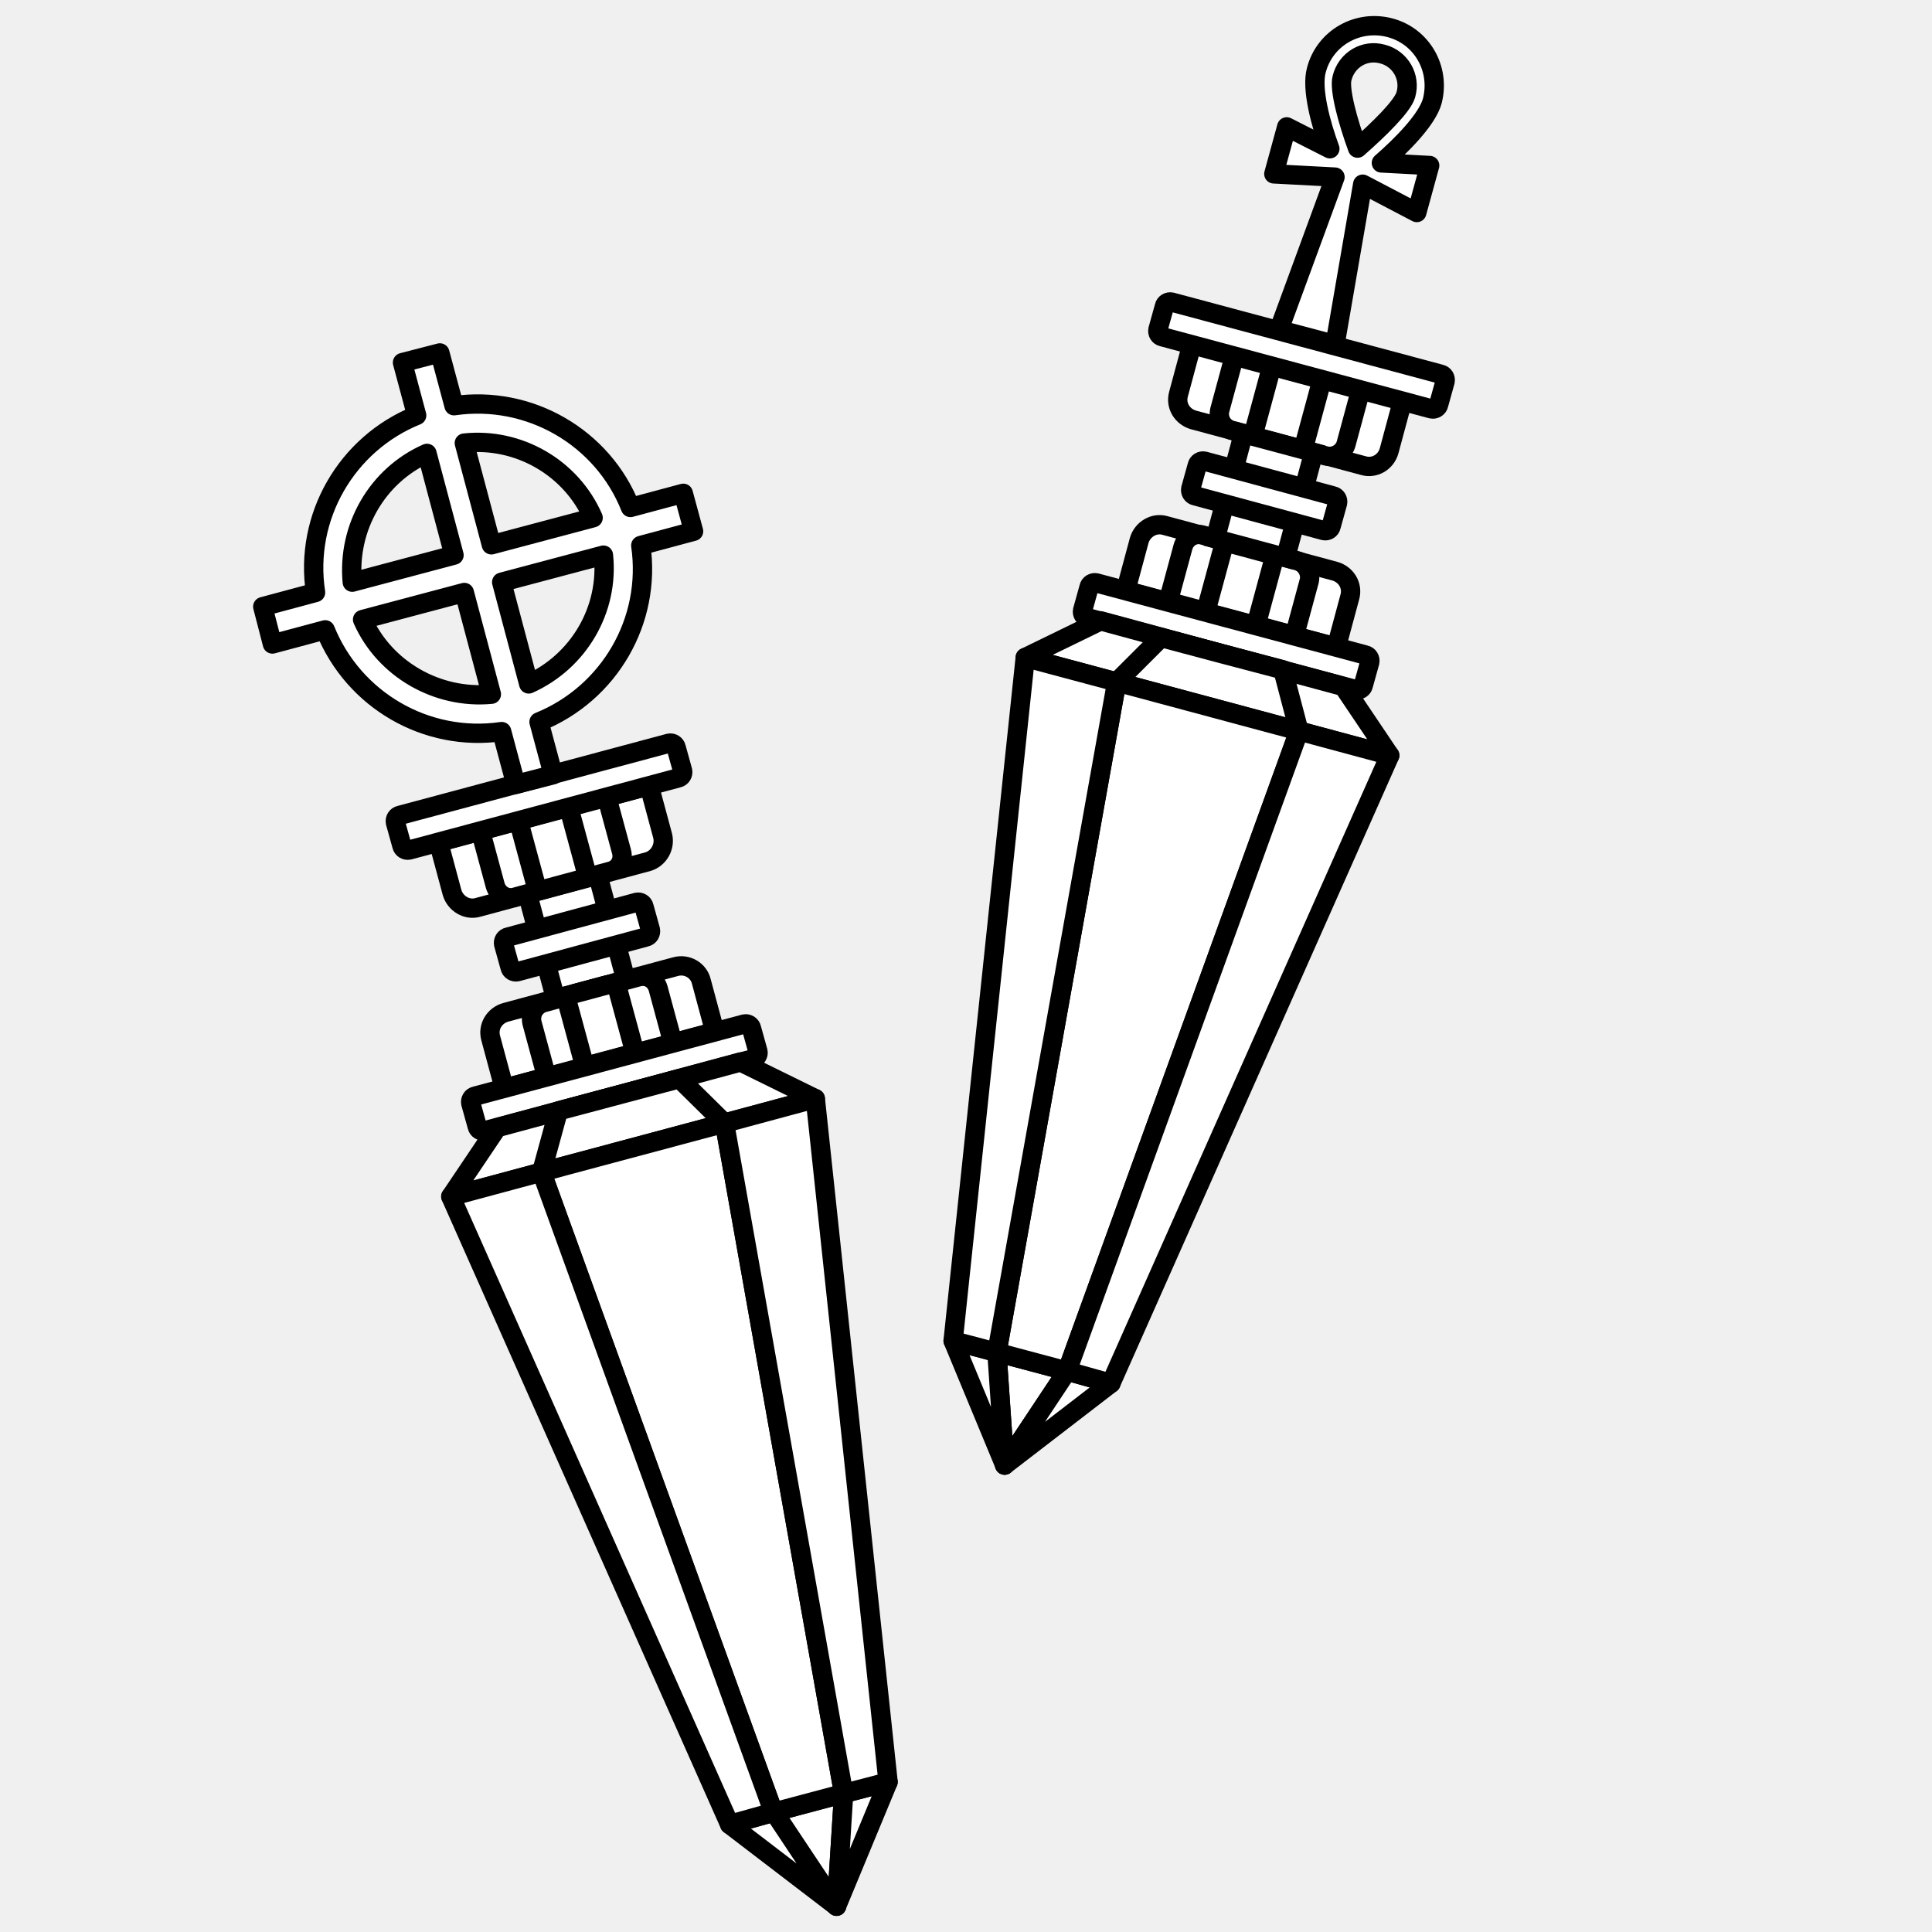
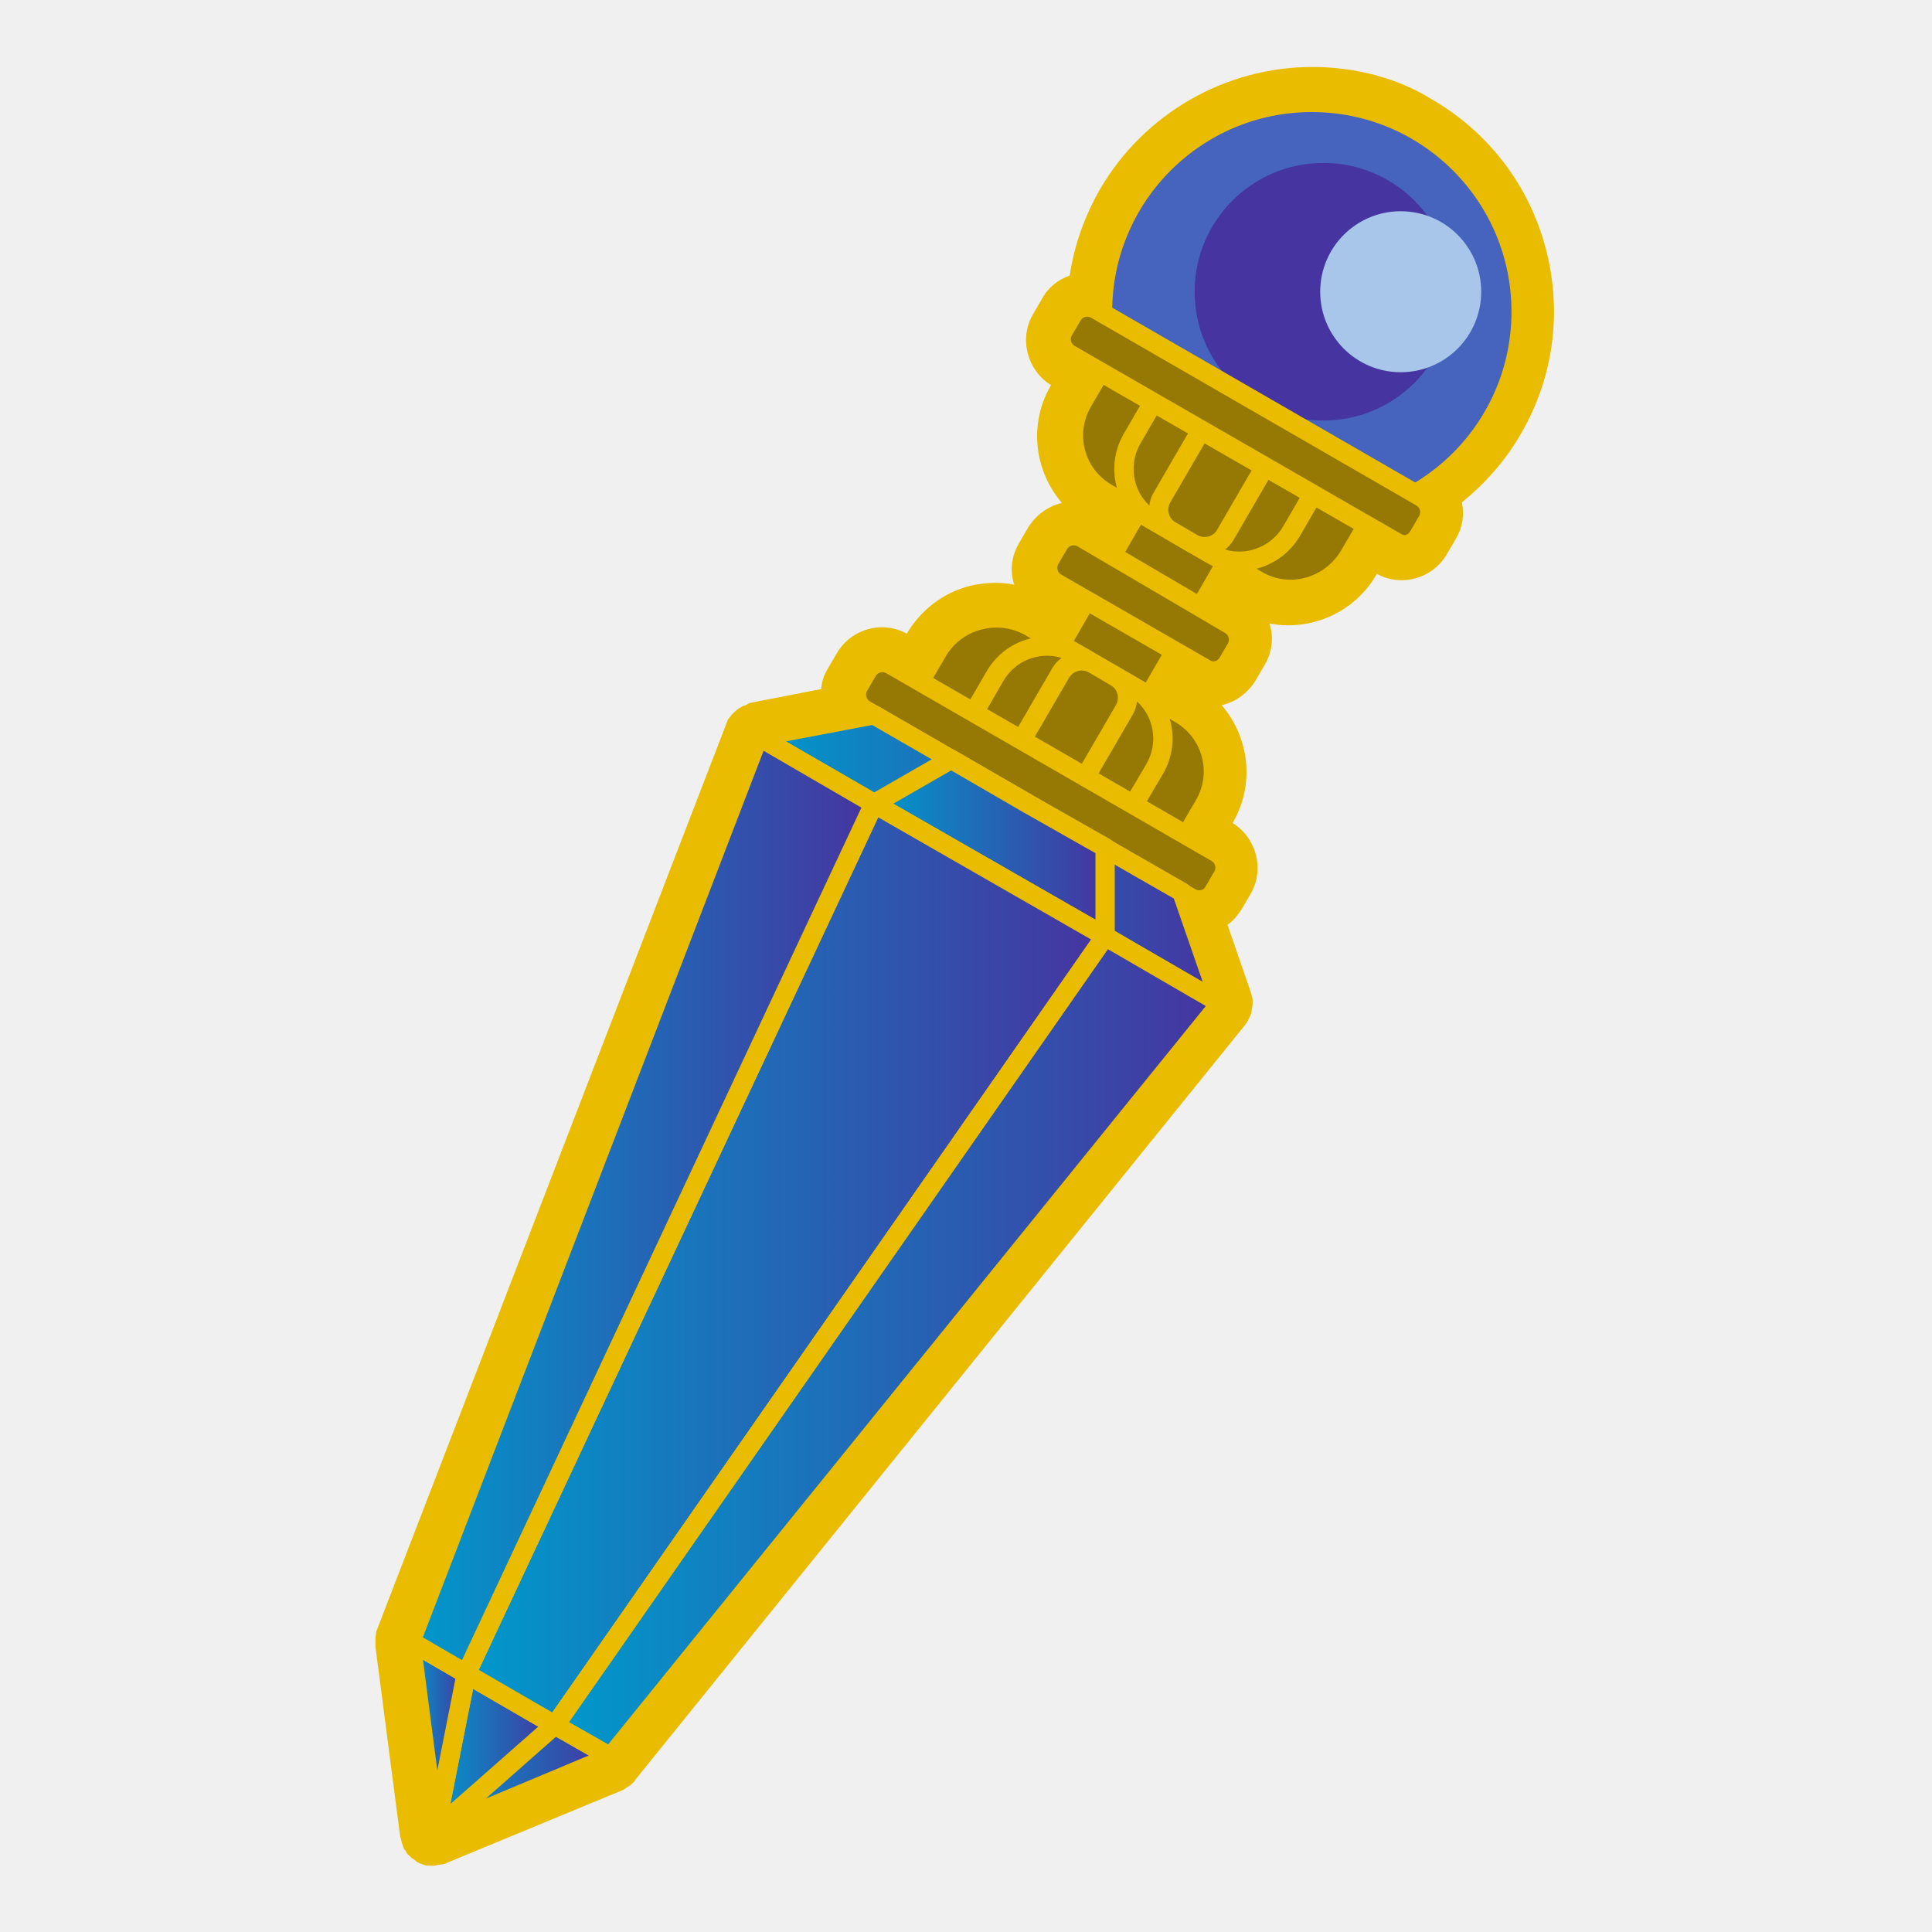
<svg xmlns="http://www.w3.org/2000/svg" version="1.1" id="레이어_1" x="0px" y="0px" viewBox="0 0 300 300" style="enable-background:new 0 0 300 300;" xml:space="preserve">
  <style type="text/css">
- 	.st0{fill:#FFFFFF;stroke:#000000;stroke-width:3;stroke-miterlimit:10;}
- 	.st1{fill:#FFFFFF;stroke:#000000;stroke-width:3;stroke-linecap:round;stroke-linejoin:round;stroke-miterlimit:10;}
+ 	.st0{fill:#E9BC00;}
+ 	.st1{fill:#4664BE;stroke:#E9BC00;stroke-width:3;stroke-miterlimit:10;}
+ 	.st2{fill:#4634A0;}
+ 	.st3{fill:#A8C6EA;}
+ 	.st4{fill:#967905;stroke:#E9BC00;stroke-width:3;stroke-miterlimit:10;}
+ 	.st5{fill:#967905;stroke:#E9BC00;stroke-width:3;stroke-miterlimit:10;}
+ 	.st6{fill:url(#SVGID_1_);stroke:#E9BC00;stroke-width:3;stroke-linecap:round;stroke-linejoin:round;stroke-miterlimit:10;}
+ 	
+ 		.st7{fill:url(#SVGID_00000106829359700340011140000018441240258667549346_);stroke:#E9BC00;stroke-width:3;stroke-linecap:round;stroke-linejoin:round;stroke-miterlimit:10;}
+ 	
+ 		.st8{fill:url(#SVGID_00000025415534337852226080000014436043085527746495_);stroke:#E9BC00;stroke-width:3;stroke-linecap:round;stroke-linejoin:round;stroke-miterlimit:10;}
+ 	
+ 		.st9{fill:url(#SVGID_00000130624088458593074270000002474556689639769772_);stroke:#E9BC00;stroke-width:3;stroke-linecap:round;stroke-linejoin:round;stroke-miterlimit:10;}
+ 	
+ 		.st10{fill:url(#SVGID_00000039817812151875627510000003417832017475109285_);stroke:#E9BC00;stroke-width:3;stroke-linecap:round;stroke-linejoin:round;stroke-miterlimit:10;}
+ 	
+ 		.st11{fill:url(#SVGID_00000140710137608205584820000015122894420058421164_);stroke:#E9BC00;stroke-width:3;stroke-linecap:round;stroke-linejoin:round;stroke-miterlimit:10;}
+ 	
+ 		.st12{fill:url(#SVGID_00000075865667125196636650000013597084077157809831_);stroke:#E9BC00;stroke-width:3;stroke-linecap:round;stroke-linejoin:round;stroke-miterlimit:10;}
+ 	
+ 		.st13{fill:url(#SVGID_00000079477329639037436960000011768866246866695822_);stroke:#E9BC00;stroke-width:3;stroke-linecap:round;stroke-linejoin:round;stroke-miterlimit:10;}
</style>
  <g>
-     <rect x="83.9" y="137" transform="matrix(0.9659 -0.2588 0.2588 0.9659 -34.6012 28.1329)" class="st0" width="11.3" height="16.9" />
+     <path class="st0" d="M67.2,287.6L67.2,287.6c-0.2,0-0.4-0.1-0.5-0.1h-0.2l-0.6-0.3l-0.3-0.2l-0.1-0.1l-0.2-0.1l-0.1-0.1   c-0.1-0.1-0.2-0.2-0.2-0.2c-0.1-0.1-0.1-0.1-0.2-0.2s-0.2-0.2-0.2-0.3l-0.1-0.2v-0.1c-0.1-0.2-0.1-0.3-0.2-0.5v-0.1l-0.1-0.1   l-3.9-29.8V255c0-0.1,0-0.2,0-0.3c0-0.2,0-0.4,0.1-0.6V254l0.1-0.3L114.6,113c0,0,0.1-0.3,0.2-0.3c0.1-0.2,0.2-0.4,0.4-0.5v-0.1   l0.1-0.1c0.2-0.2,0.5-0.4,0.7-0.6h0.1l0.1-0.1c0.1-0.1,0.2-0.1,0.3-0.2c0.1,0,0.2-0.1,0.3-0.1c0.1,0,0.1,0,0.2-0.1l12.4-2.4   c-0.2-1.3,0.1-2.6,0.8-3.8l1.4-2.4c0.8-1.4,2.1-2.4,3.7-2.8c0.5-0.1,1.1-0.2,1.6-0.2c1.1,0,2.1,0.3,3,0.8l1.6,0.9l1-1.7   c1.9-3.2,4.9-5.5,8.4-6.5c1.2-0.3,2.4-0.5,3.6-0.5c2.4,0,4.8,0.6,6.9,1.9l1.7,1l0.5-0.8l-1.6-0.9c-1.4-0.8-2.4-2.1-2.8-3.7   c-0.4-1.6-0.2-3.2,0.6-4.6l1.4-2.4c1.1-1.9,3.1-3.1,5.3-3.1c1.1,0,2.1,0.3,3,0.8l1.6,0.9l0.5-0.8l-1.7-1c-6.6-3.8-8.9-12.4-5.1-19   l1-1.7l-1.6-0.9c-2.9-1.7-3.9-5.4-2.2-8.3l1.4-2.4c0.8-1.4,2.1-2.4,3.7-2.8c0.2-0.1,0.5-0.1,0.7-0.1c0.5-4.9,2.1-9.6,4.6-14   c6.4-11.1,18.4-18,31.2-18c6.3,0,12.5,1.7,17.9,4.8C230,22,236,29.7,238.5,39s1.2,19-3.6,27.3c-2.5,4.3-5.8,8-9.8,11   c0.1,0.2,0.2,0.5,0.2,0.7c0.4,1.6,0.2,3.2-0.6,4.6l-1.4,2.4c-0.8,1.4-2.1,2.4-3.7,2.8c-0.5,0.1-1.1,0.2-1.6,0.2   c-1.1,0-2.1-0.3-3-0.8l-1.6-0.9l-1,1.7c-2.5,4.3-7.1,7-12.1,7c-2.4,0-4.8-0.6-6.9-1.9l-1.7-1l-0.5,0.8l1.6,0.9   c1.4,0.8,2.4,2.1,2.8,3.7c0.4,1.6,0.2,3.2-0.6,4.6l-1.4,2.4c-1.1,1.9-3.1,3.1-5.3,3.1c-1.1,0-2.1-0.3-3-0.8l-1.6-0.9l-0.5,0.8   l1.7,1c6.6,3.8,8.9,12.4,5.1,19l-1,1.7l1.6,0.9c2.9,1.7,3.9,5.4,2.2,8.3l-1.4,2.4c-0.7,1.2-1.7,2-2.9,2.6l4.2,12.1v0.1   c0,0.1,0,0.1,0.1,0.2c0,0.1,0,0.3,0,0.4c0,0,0,0.1,0,0.2c0,0.3,0,0.6-0.1,0.9v0.1l-0.1,0.1c-0.1,0.2-0.2,0.4-0.3,0.6   c0,0.1-0.1,0.1-0.1,0.2c-0.1,0.1-0.1,0.2-0.2,0.2L97.5,275c-0.1,0.1-0.2,0.3-0.4,0.4l-0.1,0.1l-0.1,0.1c-0.2,0.1-0.3,0.2-0.5,0.3   h-0.1l-27.6,11.5l-0.2,0.1h-0.1c-0.3,0.1-0.6,0.1-0.9,0.1H67.2z" />
+     <path class="st0" d="M203.8,14.4c5.8,0,11.6,1.5,16.9,4.5c7.9,4.5,13.5,11.9,15.8,20.6c2.4,8.8,1.1,17.9-3.4,25.8   c-2.7,4.8-6.5,8.6-10.8,11.4c0.5,0.5,0.8,1.1,1,1.8c0.3,1.1,0.1,2.2-0.4,3.1l-1.4,2.4c-0.5,0.9-1.4,1.6-2.5,1.9   c-0.4,0.1-0.7,0.1-1.1,0.1c-0.7,0-1.4-0.2-2-0.6l-3.3-1.9l-2,3.5c-2.2,3.8-6.2,6-10.3,6c-2,0-4.1-0.5-5.9-1.6l0,0l-3.5-2l-2.5,4.3   l3.3,1.9c2,1.1,2.6,3.6,1.5,5.6l-1.4,2.4c-0.8,1.3-2.1,2.1-3.6,2.1c-0.7,0-1.4-0.2-2-0.5l-3.3-1.9l-2.5,4.3l3.5,2   c5.7,3.3,7.6,10.6,4.4,16.3l-2,3.5l3.3,1.9c2,1.1,2.6,3.6,1.5,5.6l-1.4,2.4c-0.8,1.3-2.1,2.1-3.6,2.1c-0.1,0-0.1,0-0.2,0l4.9,14.1   c0,0,0,0,0,0.1s0,0.1,0,0.2c0,0.1,0,0.1,0,0.2v0.1c0,0.1,0,0.3,0,0.4c0,0,0,0,0,0.1s-0.1,0.2-0.1,0.3c0,0,0,0.1-0.1,0.1   c0,0,0,0.1-0.1,0.1L96,273.8c-0.1,0.1-0.1,0.1-0.2,0.2l0,0c-0.1,0.1-0.2,0.1-0.3,0.2l0,0l-27.2,11.3l0,0l0,0l0,0   c-0.2,0.1-0.3,0.1-0.5,0.1l0,0l0,0l0,0c0,0,0,0-0.1,0c0,0,0,0-0.1,0s-0.2,0-0.3,0h-0.1l0,0h-0.1H67l0,0c0,0,0,0-0.1,0   s-0.1-0.1-0.2-0.1l0,0c0,0,0,0-0.1-0.1l-0.1-0.1l-0.1-0.1l0,0v-0.1c0-0.1-0.1-0.2-0.1-0.2c0-0.1,0-0.1,0-0.2l0,0l0,0l0,0l-3.8-29.2   v-0.1c0-0.1,0-0.1,0-0.2c0-0.1,0-0.2,0.1-0.4v-0.1l54.1-140.5v-0.1c0,0,0-0.1,0.1-0.1c0.1-0.1,0.1-0.2,0.2-0.3c0,0,0,0,0-0.1   c0.1-0.1,0.2-0.2,0.3-0.2h0.1c0.1,0,0.1-0.1,0.2-0.1c0,0,0.1,0,0.2,0c0,0,0,0,0.1,0l14.6-2.8c-0.8-1.3-0.9-2.9-0.1-4.3l1.4-2.4   c0.5-0.9,1.4-1.6,2.5-1.9c0.4-0.1,0.7-0.1,1.1-0.1c0.7,0,1.4,0.2,2,0.6l3.3,1.9l2-3.5c1.6-2.8,4.2-4.7,7.2-5.5   c1-0.3,2.1-0.4,3.1-0.4c2.1,0,4.1,0.5,5.9,1.6l3.5,2l2.5-4.3l-3.3-1.9c-0.9-0.5-1.6-1.4-1.9-2.5c-0.3-1.1-0.1-2.2,0.4-3.1l1.4-2.4   c0.8-1.3,2.1-2.1,3.6-2.1c0.7,0,1.4,0.2,2,0.5l3.3,1.9l2.5-4.3l-3.5-2c-5.7-3.3-7.6-10.6-4.4-16.3l2-3.5l-3.3-1.9   c-2-1.1-2.6-3.6-1.5-5.6l1.4-2.4c0.5-0.9,1.4-1.6,2.5-1.9c0.3-0.1,0.7-0.1,1-0.1s0.7,0,1,0.1c0.3-5.1,1.7-10.3,4.5-15   C180.6,20.5,192,14.4,203.8,14.4 M203.8,10.4c-13.6,0-26.2,7.3-33,19c-2.4,4.2-4,8.7-4.7,13.4c-1.8,0.6-3.4,1.9-4.3,3.6l-1.4,2.4   c-2.2,3.8-0.9,8.7,2.8,11l0,0c-3.5,6-2.6,13.3,1.7,18.3c-2.2,0.5-4.1,1.9-5.3,3.9l-1.4,2.4c-1.1,1.9-1.4,4.1-0.8,6.1   c0,0.1,0.1,0.2,0.1,0.3c-0.9-0.2-1.9-0.3-2.9-0.3c-1.4,0-2.8,0.2-4.1,0.5c-4.1,1.1-7.5,3.7-9.7,7.4l0,0c-1.2-0.7-2.6-1-3.9-1   c-0.7,0-1.4,0.1-2.1,0.3c-2.1,0.6-3.8,1.9-4.9,3.8l-1.4,2.4c-0.6,1-0.9,2-1,3.1l-10.8,2.1l-0.4,0.1l-0.1,0.1c-0.1,0-0.1,0-0.2,0.1   c-0.2,0.1-0.4,0.2-0.6,0.2c-0.1,0.1-0.2,0.1-0.3,0.2c-0.4,0.2-0.8,0.5-1.2,0.9l-0.2,0.2l-0.1,0.1c-0.2,0.3-0.4,0.5-0.6,0.8   c0,0.1-0.1,0.2-0.1,0.3c-0.1,0.1-0.1,0.3-0.2,0.5L58.6,252.9l-0.2,0.5v0.3c-0.1,0.3-0.1,0.6-0.1,0.9c0,0.1,0,0.3,0,0.4   c0,0.2,0,0.4,0,0.7l3.8,29.2l0,0l0,0l0.1,0.5l0.1,0.3v0.1c0.1,0.2,0.1,0.5,0.3,0.9c0,0,0,0,0,0.1c0.1,0.1,0.1,0.3,0.2,0.4   c0.2,0.2,0.3,0.4,0.4,0.6c0.1,0.1,0.1,0.2,0.2,0.2c0.1,0.1,0.2,0.2,0.3,0.3l0.2,0.2l0.2,0.1l0.1,0.1c0.1,0.1,0.3,0.2,0.4,0.3   l0.3,0.2l0.2,0.1c0.1,0,0.1,0.1,0.2,0.1h0.1l0,0c0.1,0.1,0.3,0.1,0.5,0.2c0.3,0.1,0.5,0.1,0.7,0.1c0.1,0,0.3,0,0.4,0s0.2,0,0.2,0   c0.4,0,0.9-0.1,1.3-0.2h0.2l0.4-0.1l0,0c0.1,0,0.1,0,0.2-0.1L96.6,278l0.4-0.2l0.1-0.1c0.3-0.2,0.5-0.3,0.8-0.5l0.2-0.2l0.1-0.1   c0.2-0.1,0.3-0.3,0.5-0.6l94.6-117.1c0.1-0.2,0.2-0.3,0.3-0.4c0-0.1,0.1-0.1,0.1-0.2c0.2-0.3,0.3-0.6,0.5-1c0-0.1,0.1-0.2,0.1-0.4   c0.1-0.5,0.2-1,0.2-1.4c0-0.1,0-0.2,0-0.4s0-0.4-0.1-0.6c0-0.2-0.1-0.3-0.1-0.4c0-0.1-0.1-0.2-0.1-0.4l-3.6-10.4   c0.9-0.6,1.6-1.5,2.2-2.4l1.4-2.4c2.2-3.8,0.9-8.7-2.8-11l0,0c3.5-6,2.6-13.3-1.7-18.3c2.2-0.5,4.1-1.9,5.3-3.9l1.4-2.4   c1.1-1.9,1.4-4.1,0.8-6.1c0-0.1-0.1-0.2-0.1-0.3c0.9,0.2,1.9,0.3,2.9,0.3c5.7,0,11-3,13.8-8l0,0c1.2,0.7,2.6,1,3.9,1   c0.7,0,1.4-0.1,2.1-0.3c2.1-0.6,3.8-1.9,4.9-3.8l1.4-2.4c1-1.7,1.3-3.6,0.9-5.6c3.7-3,6.8-6.5,9.2-10.7c5.1-8.8,6.4-19,3.8-28.8   c-2.6-9.8-8.9-18-17.7-23.1C217,12.1,210.4,10.4,203.8,10.4L203.8,10.4z" />
+   </g>
+   <g>
+     <circle class="st1" cx="203.7" cy="48.4" r="32.5" />
+     <circle class="st2" cx="205.5" cy="45.3" r="20" />
+     <circle class="st3" cx="217.5" cy="45.3" r="12.5" />
+     <rect x="165.6" y="85.8" transform="matrix(0.5 -0.866 0.866 0.5 7.5691 200.6298)" class="st4" width="23.9" height="15.9" />
    <g>
      <g>
-         <path class="st0" d="M100.6,133.8l-26.4,7.1c-1.7,0.5-3.5-0.6-4-2.3l-2.1-7.8l32.7-8.8l2.1,7.8     C103.3,131.5,102.3,133.3,100.6,133.8z" />
+         <path class="st5" d="M195.2,90.1l-23.3-13.5c-5-2.9-6.7-9.2-3.8-14.2l2.8-4.8l41.4,23.9l-2.8,4.8C206.5,91.3,200.1,93,195.2,90.1     z" />
      </g>
      <g>
-         <path class="st0" d="M94.7,135.3l-14.7,4c-1.3,0.4-2.7-0.4-3.1-1.8l-2.3-8.5l19.6-5.3l2.3,8.5C96.9,133.6,96.1,135,94.7,135.3z" />
+         <path class="st5" d="M187.8,85.9l-8.6-5c-4.5-2.6-6-8.3-3.4-12.8l3.3-5.7l24.8,14.3l-3.3,5.7C198,86.9,192.3,88.5,187.8,85.9z" />
      </g>
      <g>
-         <path class="st0" d="M90,136.6l-5.2,1.4c-0.7,0.2-1.5-0.2-1.7-1l-2.6-9.6l7.8-2.1l2.6,9.6C91.1,135.7,90.7,136.4,90,136.6z" />
+         <path class="st5" d="M185.2,84.4l-3.4-2c-1.8-1-2.4-3.3-1.4-5.1l6.1-10.5l9.9,5.7L190.3,83C189.3,84.8,187,85.4,185.2,84.4z" />
      </g>
    </g>
    <g>
      <g>
-         <path class="st0" d="M104.9,150.1l-26.4,7.1c-1.7,0.5-2.8,2.2-2.3,4l2.1,7.8l32.7-8.8l-2.1-7.8     C108.5,150.7,106.7,149.6,104.9,150.1z" />
+         <path class="st5" d="M159.9,97.3l23.3,13.5c5,2.9,6.7,9.2,3.8,14.2l-2.8,4.8l-41.4-23.9l2.8-4.8     C148.5,96.2,154.9,94.5,159.9,97.3z" />
      </g>
      <g>
-         <path class="st0" d="M99.1,151.7l-14.7,4c-1.3,0.4-2.1,1.7-1.8,3.1l2.3,8.5l19.6-5.3l-2.3-8.5     C101.8,152.1,100.5,151.3,99.1,151.7z" />
+         <path class="st5" d="M167.3,101.6l8.6,5c4.5,2.6,6,8.3,3.4,12.8L176,125l-24.8-14.3l3.3-5.7C157.1,100.5,162.8,99,167.3,101.6z" />
      </g>
      <g>
-         <path class="st0" d="M94.4,152.9l-5.2,1.4c-0.7,0.2-1.1,0.9-1,1.7l2.6,9.6l7.8-2.1l-2.6-9.6C95.8,153.2,95.1,152.8,94.4,152.9z" />
+         <path class="st5" d="M169.8,103.1l3.4,2c1.8,1,2.4,3.3,1.4,5.1l-6.1,10.5l-9.9-5.7l6.1-10.5C165.8,102.7,168,102.1,169.8,103.1z" />
      </g>
    </g>
-     <path class="st0" d="M105.3,120.8L63.5,132c-0.5,0.1-1-0.2-1.1-0.7l-1-3.6c-0.1-0.5,0.2-1,0.7-1.1l41.8-11.2c0.5-0.1,1,0.2,1.1,0.7   l1,3.6C106.1,120.2,105.8,120.7,105.3,120.8z" />
-     <path class="st0" d="M100.3,145.5l-20,5.4c-0.5,0.1-1-0.2-1.1-0.7l-1-3.6c-0.1-0.5,0.2-1,0.7-1.1l20-5.4c0.5-0.1,1,0.2,1.1,0.7   l1,3.6C101.1,144.9,100.8,145.4,100.3,145.5z" />
-     <path class="st0" d="M117,164.4l-41.8,11.2c-0.5,0.1-1-0.2-1.1-0.7l-1-3.6c-0.1-0.5,0.2-1,0.7-1.1l41.8-11.2c0.5-0.1,1,0.2,1.1,0.7   l1,3.6C117.8,163.7,117.5,164.3,117,164.4z" />
+     <path class="st5" d="M216.8,84.2L166.1,55c-1.2-0.7-1.7-2.3-1-3.6l1.4-2.4c0.7-1.2,2.3-1.7,3.6-1l50.6,29.2c1.2,0.7,1.7,2.3,1,3.6   l-1.4,2.4C219.6,84.5,218,85,216.8,84.2z" />
+     <path class="st5" d="M187.1,103.8L164,90.5c-1.2-0.7-1.7-2.3-1-3.6l1.4-2.4c0.7-1.2,2.3-1.7,3.6-1L191,97c1.2,0.7,1.7,2.3,1,3.6   l-1.4,2.4C189.9,104.1,188.3,104.6,187.1,103.8z" />
+     <path class="st5" d="M184.9,139.4l-50.6-29.2c-1.2-0.7-1.7-2.3-1-3.6l1.4-2.4c0.7-1.2,2.3-1.7,3.6-1l50.6,29.2   c1.2,0.7,1.7,2.3,1,3.6l-1.4,2.4C187.8,139.7,186.2,140.1,184.9,139.4z" />
    <g>
-       <polygon class="st1" points="70,185.8 77.2,175.1 96.1,170 115,164.9 126.6,170.6   " />
-       <polygon class="st1" points="84.1,182 86.7,172.5 96.1,170 105.5,167.5 112.5,174.4   " />
-       <polygon class="st1" points="129.9,296 131,278.5 120.1,281.4   " />
-       <polygon class="st1" points="129.9,296 120.2,281.4 113.3,283.3   " />
-       <polygon class="st1" points="129.9,296 131,278.5 137.9,276.7   " />
-       <polygon class="st1" points="112.5,174.4 131,278.5 120.1,281.4 84.1,182   " />
-       <polygon class="st1" points="70,185.8 113.3,283.3 120.1,281.4 84.1,182   " />
-       <polygon class="st1" points="126.6,170.6 137.9,276.7 131,278.5 112.5,174.4   " />
+       <linearGradient id="SVGID_1_" gradientUnits="userSpaceOnUse" x1="117.8" y1="166.6" x2="189.421" y2="166.6" gradientTransform="matrix(1 0 0 -1 0 300)">
+         <stop offset="0" style="stop-color:#0099CC" />
+         <stop offset="0.999" style="stop-color:#4634A0" />
+       </linearGradient>
+       <polygon class="st6" points="117.8,114.4 135.7,111 159.6,124.8 183.5,138.5 189.5,155.8   " />
+       <linearGradient id="SVGID_00000140708813250094497610000006165554462866874768_" gradientUnits="userSpaceOnUse" x1="135.744" y1="168.35" x2="171.555" y2="168.35" gradientTransform="matrix(1 0 0 -1 0 300)">
+         <stop offset="0" style="stop-color:#0099CC" />
+         <stop offset="0.999" style="stop-color:#4634A0" />
+       </linearGradient>
+       <polygon style="fill:url(#SVGID_00000140708813250094497610000006165554462866874768_);stroke:#E9BC00;stroke-width:3;stroke-linecap:round;stroke-linejoin:round;stroke-miterlimit:10;" points="    135.7,124.8 147.7,117.9 159.6,124.8 171.6,131.6 171.6,145.4   " />
+       <linearGradient id="SVGID_00000000214380181821516120000012233618762094083491_" gradientUnits="userSpaceOnUse" x1="67.6" y1="27.95" x2="86.2" y2="27.95" gradientTransform="matrix(1 0 0 -1 0 300)">
+         <stop offset="0" style="stop-color:#0099CC" />
+         <stop offset="0.999" style="stop-color:#4634A0" />
+       </linearGradient>
+       <polygon style="fill:url(#SVGID_00000000214380181821516120000012233618762094083491_);stroke:#E9BC00;stroke-width:3;stroke-linecap:round;stroke-linejoin:round;stroke-miterlimit:10;" points="    67.6,284.2 86.2,267.9 72.4,259.9   " />
+       <linearGradient id="SVGID_00000034806265204763922330000009602686280646160306_" gradientUnits="userSpaceOnUse" x1="63.765" y1="30.45" x2="72.443" y2="30.45" gradientTransform="matrix(1 0 0 -1 0 300)">
+         <stop offset="0" style="stop-color:#0099CC" />
+         <stop offset="0.999" style="stop-color:#4634A0" />
+       </linearGradient>
+       <polygon style="fill:url(#SVGID_00000034806265204763922330000009602686280646160306_);stroke:#E9BC00;stroke-width:3;stroke-linecap:round;stroke-linejoin:round;stroke-miterlimit:10;" points="    67.6,284.2 72.4,259.9 63.8,254.9   " />
+       <linearGradient id="SVGID_00000062150535991744546560000017044617827642869912_" gradientUnits="userSpaceOnUse" x1="67.6" y1="24" x2="94.834" y2="24" gradientTransform="matrix(1 0 0 -1 0 300)">
+         <stop offset="0" style="stop-color:#0099CC" />
+         <stop offset="0.999" style="stop-color:#4634A0" />
+       </linearGradient>
+       <polygon style="fill:url(#SVGID_00000062150535991744546560000017044617827642869912_);stroke:#E9BC00;stroke-width:3;stroke-linecap:round;stroke-linejoin:round;stroke-miterlimit:10;" points="    67.6,284.2 86.2,267.8 94.8,272.8   " />
+       <linearGradient id="SVGID_00000056396500444485678280000007293701996062257574_" gradientUnits="userSpaceOnUse" x1="72.4" y1="103.65" x2="171.6" y2="103.65" gradientTransform="matrix(1 0 0 -1 0 300)">
+         <stop offset="0" style="stop-color:#0099CC" />
+         <stop offset="0.999" style="stop-color:#4634A0" />
+       </linearGradient>
+       <polygon style="fill:url(#SVGID_00000056396500444485678280000007293701996062257574_);stroke:#E9BC00;stroke-width:3;stroke-linecap:round;stroke-linejoin:round;stroke-miterlimit:10;" points="    171.6,145.4 86.2,267.9 72.4,259.9 135.7,124.8   " />
+       <linearGradient id="SVGID_00000078003523625721136660000003952239285618469767_" gradientUnits="userSpaceOnUse" x1="63.8" y1="112.85" x2="135.779" y2="112.85" gradientTransform="matrix(1 0 0 -1 0 300)">
+         <stop offset="0" style="stop-color:#0099CC" />
+         <stop offset="0.999" style="stop-color:#4634A0" />
+       </linearGradient>
+       <polygon style="fill:url(#SVGID_00000078003523625721136660000003952239285618469767_);stroke:#E9BC00;stroke-width:3;stroke-linecap:round;stroke-linejoin:round;stroke-miterlimit:10;" points="    117.8,114.4 63.8,254.9 72.4,259.9 135.7,124.8   " />
+       <linearGradient id="SVGID_00000088118240325394964600000014653080717459812496_" gradientUnits="userSpaceOnUse" x1="86.2" y1="90.9" x2="189.5" y2="90.9" gradientTransform="matrix(1 0 0 -1 0 300)">
+         <stop offset="0" style="stop-color:#0099CC" />
+         <stop offset="0.999" style="stop-color:#4634A0" />
+       </linearGradient>
+       <polygon style="fill:url(#SVGID_00000088118240325394964600000014653080717459812496_);stroke:#E9BC00;stroke-width:3;stroke-linecap:round;stroke-linejoin:round;stroke-miterlimit:10;" points="    189.5,155.8 94.8,272.8 86.2,267.9 171.6,145.4   " />
    </g>
-     <path class="st1" d="M106.1,76.6l-8.2,2.2C93.6,67.9,82.2,61.3,70.5,63l-2.2-8.2l-5.8,1.5l2.2,8.2C53.8,68.9,47.2,80.3,49,92   l-8.2,2.2l1.5,5.8l8.2-2.2c4.4,10.9,15.7,17.5,27.4,15.8l2.2,8.2l5.8-1.5l-2.2-8.2c10.9-4.4,17.5-15.7,15.8-27.4l8.2-2.2   L106.1,76.6z M92.1,80.4l-15.8,4.2l-4.2-15.8C80.5,67.9,88.7,72.6,92.1,80.4z M66.3,70.4l4.2,15.8l-15.8,4.2   C53.9,81.9,58.6,73.8,66.3,70.4z M56.3,96.2l15.8-4.2l4.2,15.8C67.9,108.6,59.7,103.9,56.3,96.2z M82.1,106.2l-4.2-15.8l15.8-4.2   C94.6,94.6,89.9,102.7,82.1,106.2z" />
-   </g>
-   <g>
-     <g>
-       <g>
-         <path class="st0" d="M211.7,72.3l-26.4-7.1c-1.7-0.5-2.8-2.2-2.3-4l2.1-7.8l32.7,8.8l-2.1,7.8C215.2,71.8,213.4,72.8,211.7,72.3z     " />
-       </g>
-       <g>
-         <path class="st0" d="M205.9,70.8l-14.7-4c-1.3-0.4-2.1-1.7-1.8-3.1l2.3-8.5l19.6,5.3l-2.3,8.5C208.6,70.3,207.2,71.1,205.9,70.8z     " />
-       </g>
-       <g>
-         <path class="st0" d="M201.1,69.5l-5.2-1.4c-0.7-0.2-1.1-0.9-1-1.7l2.6-9.6l7.8,2.1l-2.6,9.6C202.6,69.3,201.8,69.7,201.1,69.5z" />
-       </g>
-     </g>
-     <g>
-       <g>
-         <path class="st0" d="M207.3,88.7l-26.4-7.1c-1.7-0.5-3.5,0.6-4,2.3l-2.1,7.8l32.7,8.8l2.1-7.8C210.1,90.9,209,89.2,207.3,88.7z" />
-       </g>
-       <g>
-         <path class="st0" d="M201.5,87.1l-14.7-4c-1.3-0.4-2.7,0.4-3.1,1.8l-2.3,8.5l19.6,5.3l2.3-8.5C203.6,88.9,202.8,87.5,201.5,87.1z     " />
-       </g>
-       <g>
-         <path class="st0" d="M196.7,85.9l-5.2-1.4c-0.7-0.2-1.5,0.2-1.7,1l-2.6,9.6l7.8,2.1l2.6-9.6C197.9,86.8,197.4,86,196.7,85.9z" />
-       </g>
-     </g>
-     <rect x="190.7" y="68.5" transform="matrix(0.9659 0.2588 -0.2588 0.9659 26.6124 -48.1822)" class="st0" width="11.3" height="16.9" />
-     <path class="st0" d="M222.3,63.5l-41.8-11.2c-0.5-0.1-0.8-0.6-0.7-1.1l1-3.6c0.1-0.5,0.6-0.8,1.1-0.7l41.8,11.2   c0.5,0.1,0.8,0.6,0.7,1.1l-1,3.6C223.3,63.3,222.8,63.6,222.3,63.5z" />
-     <path class="st0" d="M205.6,82.4l-20-5.4c-0.5-0.1-0.8-0.6-0.7-1.1l1-3.6c0.1-0.5,0.6-0.8,1.1-0.7l20,5.4c0.5,0.1,0.8,0.6,0.7,1.1   l-1,3.6C206.6,82.2,206.1,82.5,205.6,82.4z" />
-     <path class="st0" d="M210.6,107.1l-41.8-11.2c-0.5-0.1-0.8-0.6-0.7-1.1l1-3.6c0.1-0.5,0.6-0.8,1.1-0.7l41.8,11.2   c0.5,0.1,0.8,0.6,0.7,1.1l-1,3.6C211.6,106.9,211.1,107.2,210.6,107.1z" />
-     <g>
-       <polygon class="st1" points="159.2,102.1 170.9,96.4 189.7,101.5 208.6,106.6 215.8,117.3   " />
-       <polygon class="st1" points="173.4,105.9 180.3,99 189.7,101.5 199.2,104 201.7,113.5   " />
-       <polygon class="st1" points="156,227.5 165.7,212.9 154.8,210   " />
-       <polygon class="st1" points="156,227.5 154.8,210 148,208.2   " />
-       <polygon class="st1" points="156,227.5 165.7,212.9 172.5,214.8   " />
-       <polygon class="st1" points="201.7,113.5 165.7,212.9 154.8,210 173.4,105.9   " />
-       <polygon class="st1" points="159.2,102.1 148,208.2 154.8,210 173.4,105.9   " />
-       <polygon class="st1" points="215.8,117.3 172.5,214.8 165.7,212.9 201.7,113.5   " />
-     </g>
-     <path class="st1" d="M222,25.7l-7.5-0.4c3.1-2.7,7.1-6.7,7.9-9.6c1.3-5-1.6-10.1-6.6-11.4s-10.1,1.6-11.4,6.6   c-0.8,2.9,0.7,8.4,2.1,12.2l-6.7-3.4l-2,7.3l9.5,0.5l-8.7,23.7l8.7,2.3l4.3-24.9L220,33L222,25.7z M214.7,8.4   c2.7,0.7,4.4,3.5,3.6,6.3c-0.5,1.8-4.2,5.4-7.5,8.3c-1.5-4.1-2.9-9.2-2.4-10.9C209.1,9.3,211.9,7.6,214.7,8.4z" />
  </g>
</svg>
